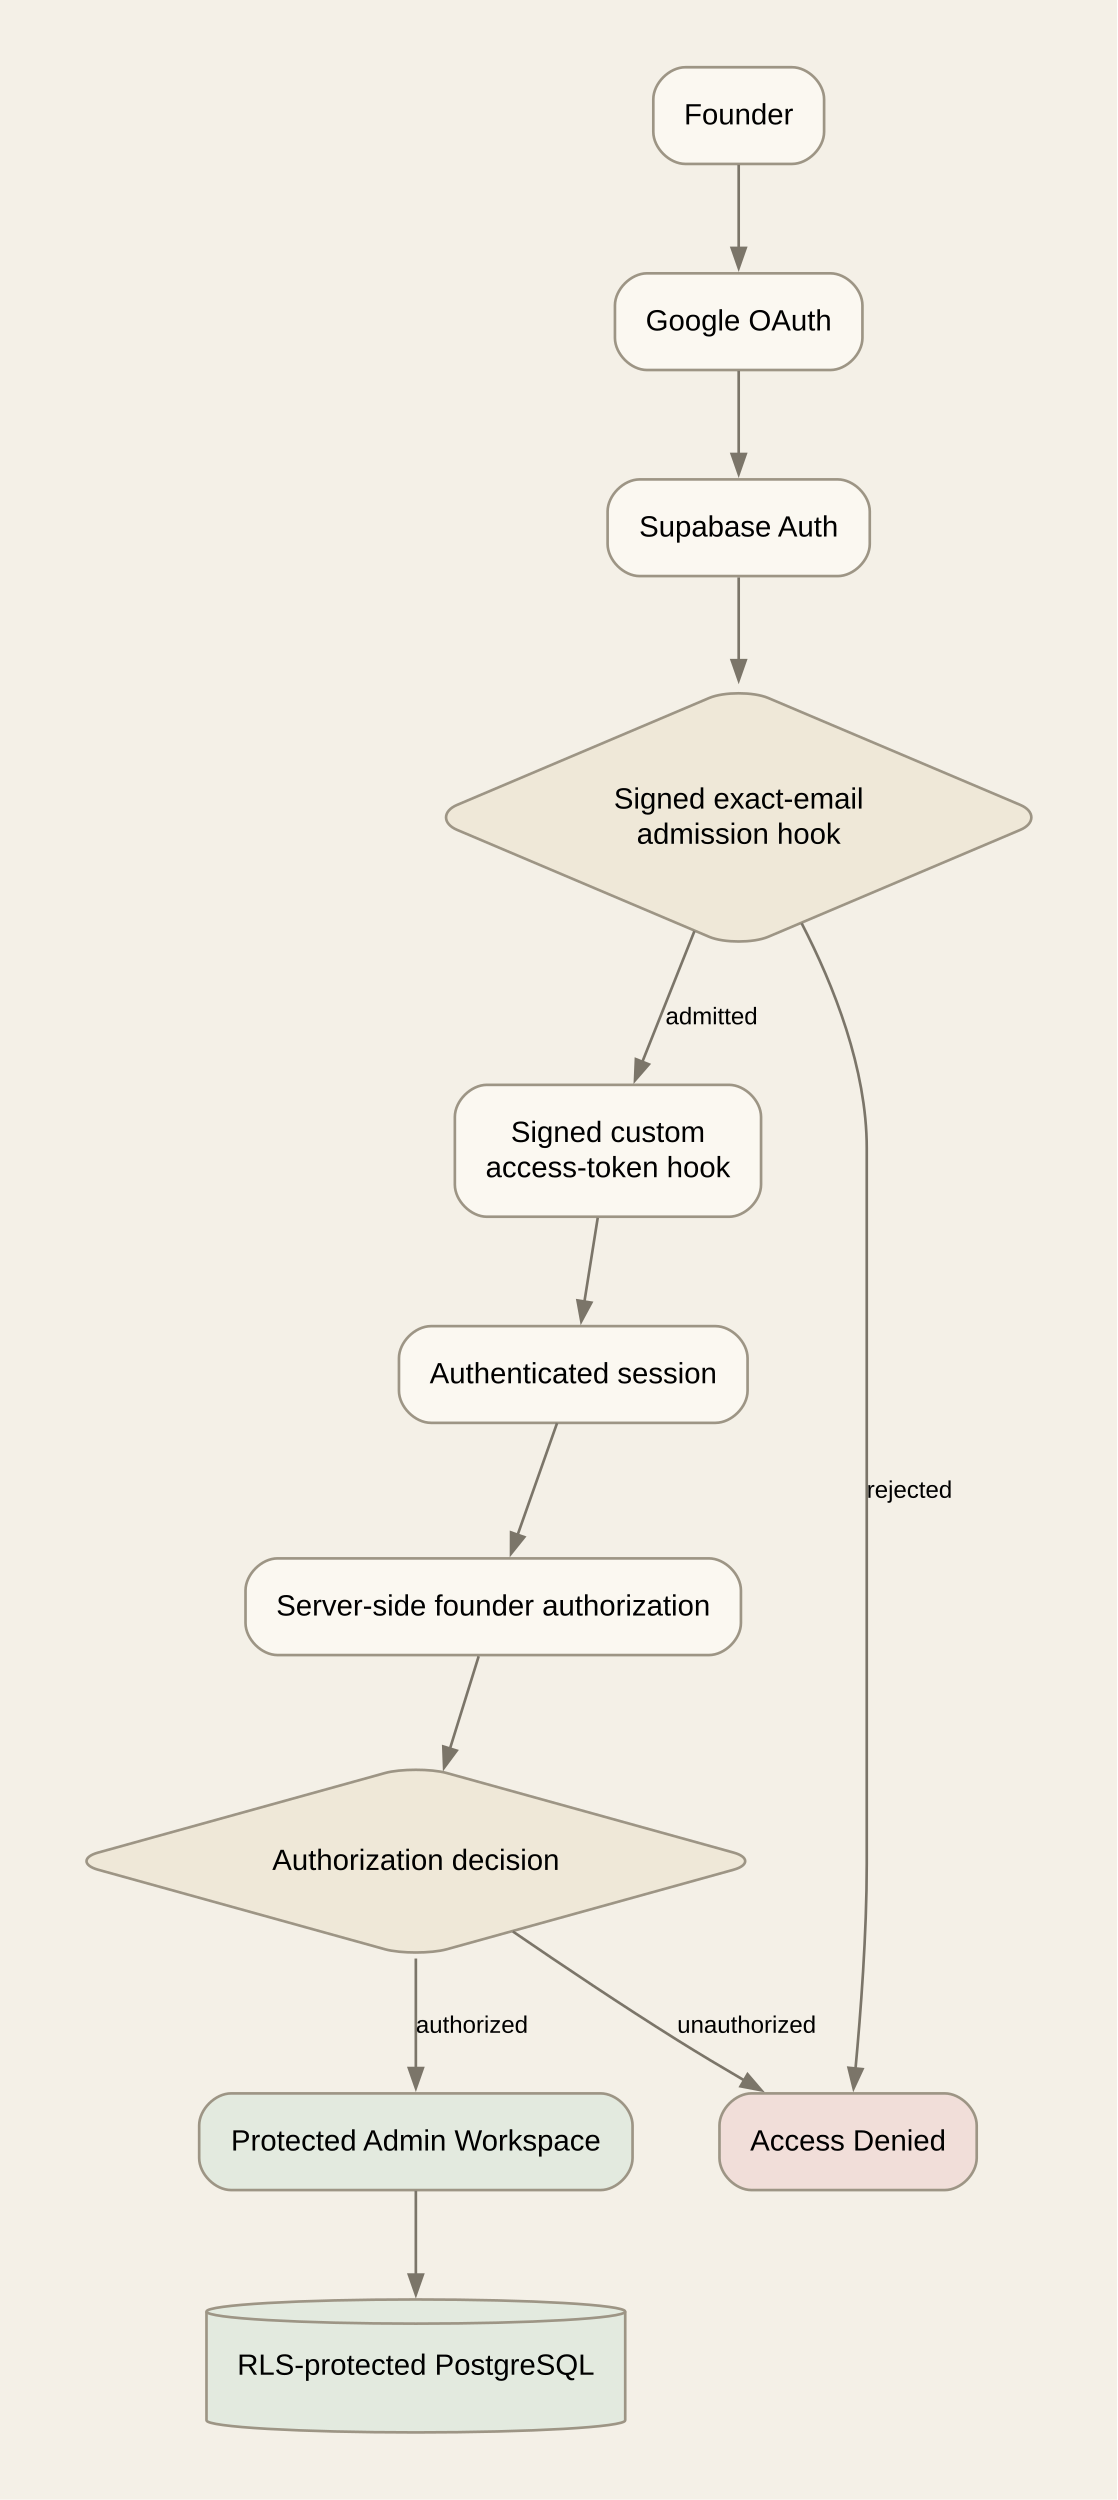
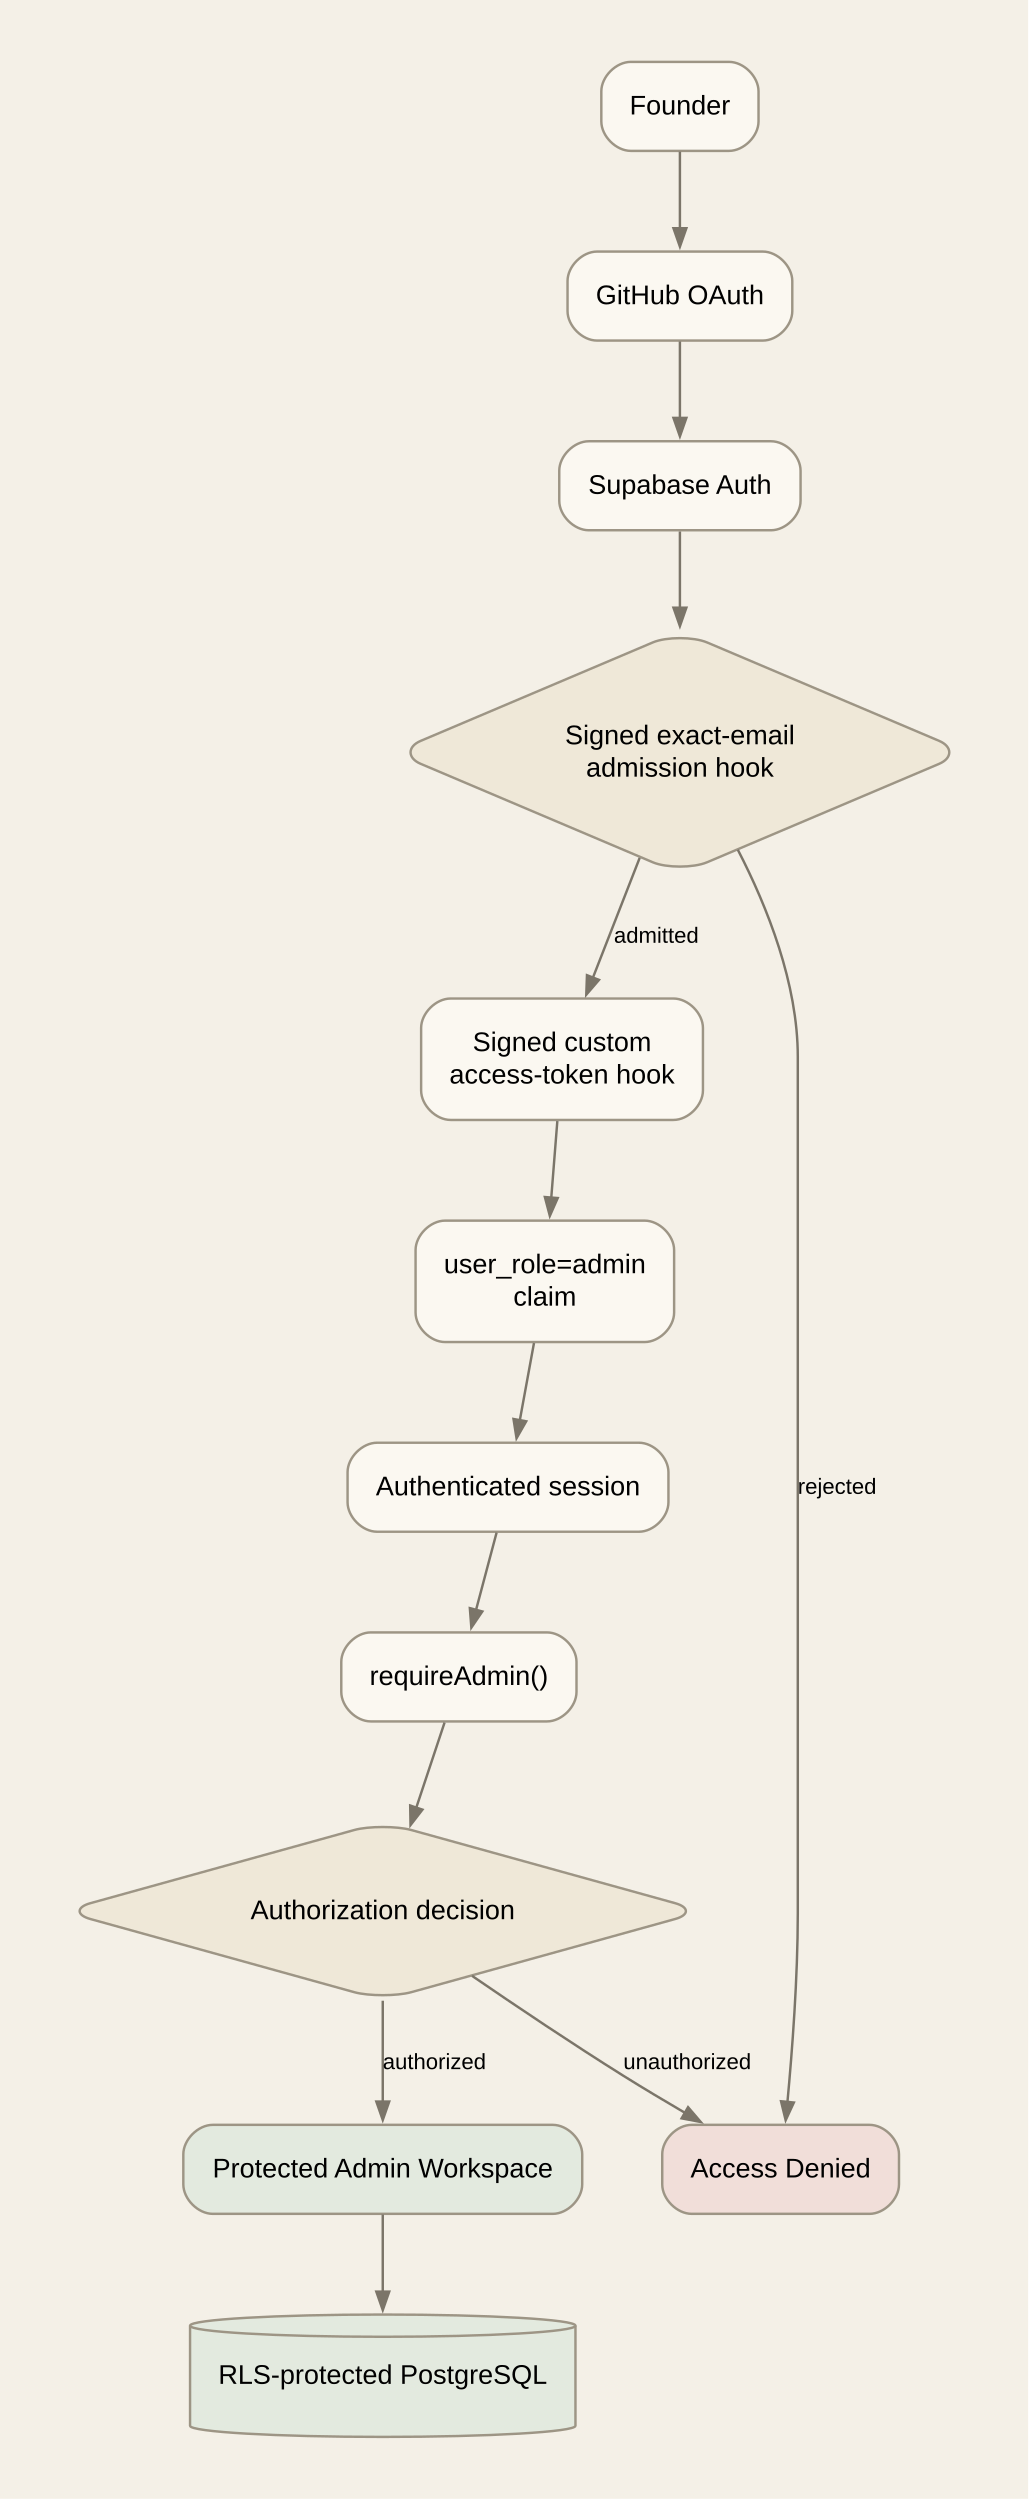
- <svg xmlns="http://www.w3.org/2000/svg" width="419pt" height="937pt" viewBox="0.00 0.00 419.00 937.00">
-   <g id="graph0" class="graph" transform="scale(1 1) rotate(0) translate(25.2 911.67)">
-     <polygon fill="#f4f0e7" stroke="none" points="-25.2,25.2 -25.2,-911.67 393.45,-911.67 393.45,25.2 -25.2,25.2" />
+ <svg xmlns="http://www.w3.org/2000/svg" width="419pt" height="1018pt" viewBox="0.00 0.00 419.00 1018.00">
+   <g id="graph0" class="graph" transform="scale(1 1) rotate(0) translate(25.2 992.31)">
+     <polygon fill="#f4f0e7" stroke="none" points="-25.2,25.2 -25.2,-992.31 393.45,-992.31 393.45,25.2 -25.2,25.2" />
    <g id="node1" class="node">
-       <path fill="#fbf8f1" stroke="#9d9585" d="M271.67,-886.47C271.67,-886.47 231.66,-886.47 231.66,-886.47 225.66,-886.47 219.66,-880.47 219.66,-874.47 219.66,-874.47 219.66,-862.23 219.66,-862.23 219.66,-856.23 225.66,-850.23 231.66,-850.23 231.66,-850.23 271.67,-850.23 271.67,-850.23 277.67,-850.23 283.67,-856.23 283.67,-862.23 283.67,-862.23 283.67,-874.47 283.67,-874.47 283.67,-880.47 277.67,-886.47 271.67,-886.47" />
-       <text xml:space="preserve" text-anchor="middle" x="251.66" y="-865.05" font-family="Arial" font-size="11.00">Founder</text>
+       <path fill="#fbf8f1" stroke="#9d9585" d="M271.67,-967.11C271.67,-967.11 231.66,-967.11 231.66,-967.11 225.66,-967.11 219.66,-961.11 219.66,-955.11 219.66,-955.11 219.66,-942.87 219.66,-942.87 219.66,-936.87 225.66,-930.87 231.66,-930.87 231.66,-930.87 271.67,-930.87 271.67,-930.87 277.67,-930.87 283.67,-936.87 283.67,-942.87 283.67,-942.87 283.67,-955.11 283.67,-955.11 283.67,-961.11 277.67,-967.11 271.67,-967.11" />
+       <text xml:space="preserve" text-anchor="middle" x="251.66" y="-945.69" font-family="Arial" font-size="11.00">Founder</text>
    </g>
    <g id="node2" class="node">
-       <path fill="#fbf8f1" stroke="#9d9585" d="M286.04,-809.23C286.04,-809.23 217.28,-809.23 217.28,-809.23 211.28,-809.23 205.28,-803.23 205.28,-797.23 205.28,-797.23 205.28,-784.99 205.28,-784.99 205.28,-778.99 211.28,-772.99 217.28,-772.99 217.28,-772.99 286.04,-772.99 286.04,-772.99 292.04,-772.99 298.04,-778.99 298.04,-784.99 298.04,-784.99 298.04,-797.23 298.04,-797.23 298.04,-803.23 292.04,-809.23 286.04,-809.23" />
-       <text xml:space="preserve" text-anchor="middle" x="251.66" y="-787.81" font-family="Arial" font-size="11.00">Google OAuth</text>
+       <path fill="#fbf8f1" stroke="#9d9585" d="M285.42,-889.87C285.42,-889.87 217.9,-889.87 217.9,-889.87 211.9,-889.87 205.9,-883.87 205.9,-877.87 205.9,-877.87 205.9,-865.63 205.9,-865.63 205.9,-859.63 211.9,-853.63 217.9,-853.63 217.9,-853.63 285.42,-853.63 285.42,-853.63 291.42,-853.63 297.42,-859.63 297.42,-865.63 297.42,-865.63 297.42,-877.87 297.42,-877.87 297.42,-883.87 291.42,-889.87 285.42,-889.87" />
+       <text xml:space="preserve" text-anchor="middle" x="251.66" y="-868.45" font-family="Arial" font-size="11.00">GitHub OAuth</text>
    </g>
    <g id="edge1" class="edge">
-       <path fill="none" stroke="#7b7569" d="M251.66,-849.9C251.66,-840.57 251.66,-828.88 251.66,-818.46" />
-       <polygon fill="#7b7569" stroke="#7b7569" points="254.29,-818.74 251.66,-811.24 249.04,-818.74 254.29,-818.74" />
+       <path fill="none" stroke="#7b7569" d="M251.66,-930.54C251.66,-921.21 251.66,-909.52 251.66,-899.1" />
+       <polygon fill="#7b7569" stroke="#7b7569" points="254.29,-899.38 251.66,-891.88 249.04,-899.38 254.29,-899.38" />
    </g>
    <g id="node3" class="node">
-       <path fill="#fbf8f1" stroke="#9d9585" d="M288.79,-731.99C288.79,-731.99 214.53,-731.99 214.53,-731.99 208.53,-731.99 202.53,-725.99 202.53,-719.99 202.53,-719.99 202.53,-707.75 202.53,-707.75 202.53,-701.75 208.53,-695.75 214.53,-695.75 214.53,-695.75 288.79,-695.75 288.79,-695.75 294.79,-695.75 300.79,-701.75 300.79,-707.75 300.79,-707.75 300.79,-719.99 300.79,-719.99 300.79,-725.99 294.79,-731.99 288.79,-731.99" />
-       <text xml:space="preserve" text-anchor="middle" x="251.66" y="-710.57" font-family="Arial" font-size="11.00">Supabase Auth</text>
+       <path fill="#fbf8f1" stroke="#9d9585" d="M288.79,-812.63C288.79,-812.63 214.53,-812.63 214.53,-812.63 208.53,-812.63 202.53,-806.63 202.53,-800.63 202.53,-800.63 202.53,-788.39 202.53,-788.39 202.53,-782.39 208.53,-776.39 214.53,-776.39 214.53,-776.39 288.79,-776.39 288.79,-776.39 294.79,-776.39 300.79,-782.39 300.79,-788.39 300.79,-788.39 300.79,-800.63 300.79,-800.63 300.79,-806.63 294.79,-812.63 288.79,-812.63" />
+       <text xml:space="preserve" text-anchor="middle" x="251.66" y="-791.21" font-family="Arial" font-size="11.00">Supabase Auth</text>
    </g>
    <g id="edge2" class="edge">
-       <path fill="none" stroke="#7b7569" d="M251.66,-772.66C251.66,-763.33 251.66,-751.64 251.66,-741.22" />
-       <polygon fill="#7b7569" stroke="#7b7569" points="254.29,-741.5 251.66,-734 249.04,-741.5 254.29,-741.5" />
+       <path fill="none" stroke="#7b7569" d="M251.66,-853.3C251.66,-843.97 251.66,-832.28 251.66,-821.86" />
+       <polygon fill="#7b7569" stroke="#7b7569" points="254.29,-822.14 251.66,-814.64 249.04,-822.14 254.29,-822.14" />
    </g>
    <g id="node4" class="node">
-       <path fill="#efe8d8" stroke="#9d9585" d="M240.61,-650.07C240.61,-650.07 146.12,-609.99 146.12,-609.99 140.6,-607.65 140.6,-602.97 146.12,-600.63 146.12,-600.63 240.61,-560.55 240.61,-560.55 246.14,-558.21 257.18,-558.21 262.71,-560.55 262.71,-560.55 357.2,-600.63 357.2,-600.63 362.73,-602.97 362.73,-607.65 357.2,-609.99 357.2,-609.99 262.71,-650.07 262.71,-650.07 257.18,-652.41 246.14,-652.41 240.61,-650.07" />
-       <text xml:space="preserve" text-anchor="middle" x="251.66" y="-608.61" font-family="Arial" font-size="11.00">Signed exact-email</text>
-       <text xml:space="preserve" text-anchor="middle" x="251.66" y="-595.41" font-family="Arial" font-size="11.00">admission hook</text>
+       <path fill="#efe8d8" stroke="#9d9585" d="M240.61,-730.71C240.61,-730.71 146.12,-690.63 146.12,-690.63 140.6,-688.29 140.6,-683.61 146.12,-681.27 146.12,-681.27 240.61,-641.19 240.61,-641.19 246.14,-638.85 257.18,-638.85 262.71,-641.19 262.71,-641.19 357.2,-681.27 357.2,-681.27 362.73,-683.61 362.73,-688.29 357.2,-690.63 357.2,-690.63 262.71,-730.71 262.71,-730.71 257.18,-733.05 246.14,-733.05 240.61,-730.71" />
+       <text xml:space="preserve" text-anchor="middle" x="251.66" y="-689.25" font-family="Arial" font-size="11.00">Signed exact-email</text>
+       <text xml:space="preserve" text-anchor="middle" x="251.66" y="-676.05" font-family="Arial" font-size="11.00">admission hook</text>
    </g>
    <g id="edge3" class="edge">
-       <path fill="none" stroke="#7b7569" d="M251.66,-695.27C251.66,-686.51 251.66,-675.37 251.66,-663.95" />
-       <polygon fill="#7b7569" stroke="#7b7569" points="254.29,-664.22 251.66,-656.72 249.04,-664.22 254.29,-664.22" />
+       <path fill="none" stroke="#7b7569" d="M251.66,-775.91C251.66,-767.15 251.66,-756.01 251.66,-744.59" />
+       <polygon fill="#7b7569" stroke="#7b7569" points="254.29,-744.86 251.66,-737.36 249.04,-744.86 254.29,-744.86" />
    </g>
    <g id="node5" class="node">
-       <path fill="#fbf8f1" stroke="#9d9585" d="M248.04,-505.07C248.04,-505.07 157.28,-505.07 157.28,-505.07 151.28,-505.07 145.28,-499.07 145.28,-493.07 145.28,-493.07 145.28,-467.63 145.28,-467.63 145.28,-461.63 151.28,-455.63 157.28,-455.63 157.28,-455.63 248.04,-455.63 248.04,-455.63 254.04,-455.63 260.04,-461.63 260.04,-467.63 260.04,-467.63 260.04,-493.07 260.04,-493.07 260.04,-499.07 254.04,-505.07 248.04,-505.07" />
-       <text xml:space="preserve" text-anchor="middle" x="202.66" y="-483.65" font-family="Arial" font-size="11.00">Signed custom</text>
-       <text xml:space="preserve" text-anchor="middle" x="202.66" y="-470.45" font-family="Arial" font-size="11.00">access-token hook</text>
+       <path fill="#fbf8f1" stroke="#9d9585" d="M249.04,-585.71C249.04,-585.71 158.28,-585.71 158.28,-585.71 152.28,-585.71 146.28,-579.71 146.28,-573.71 146.28,-573.71 146.28,-548.27 146.28,-548.27 146.28,-542.27 152.28,-536.27 158.28,-536.27 158.28,-536.27 249.04,-536.27 249.04,-536.27 255.04,-536.27 261.04,-542.27 261.04,-548.27 261.04,-548.27 261.04,-573.71 261.04,-573.71 261.04,-579.71 255.04,-585.71 249.04,-585.71" />
+       <text xml:space="preserve" text-anchor="middle" x="203.66" y="-564.29" font-family="Arial" font-size="11.00">Signed custom</text>
+       <text xml:space="preserve" text-anchor="middle" x="203.66" y="-551.09" font-family="Arial" font-size="11.00">access-token hook</text>
    </g>
    <g id="edge5" class="edge">
-       <path fill="none" stroke="#7b7569" d="M235.07,-562.68C228.65,-546.57 221.42,-528.43 215.42,-513.37" />
-       <polygon fill="#7b7569" stroke="#7b7569" points="218,-512.76 212.79,-506.76 213.13,-514.7 218,-512.76" />
-       <text xml:space="preserve" text-anchor="middle" x="241.49" y="-527.77" font-family="Arial" font-size="9.00">admitted</text>
+       <path fill="none" stroke="#7b7569" d="M235.28,-642.98C229.06,-627.04 222.07,-609.16 216.26,-594.26" />
+       <polygon fill="#7b7569" stroke="#7b7569" points="218.7,-593.3 213.53,-587.27 213.81,-595.21 218.7,-593.3" />
+       <text xml:space="preserve" text-anchor="middle" x="242.05" y="-608.41" font-family="Arial" font-size="9.00">admitted</text>
    </g>
-     <g id="node11" class="node">
+     <g id="node12" class="node">
      <path fill="#f1ded9" stroke="#9d9585" d="M328.87,-127.07C328.87,-127.07 256.46,-127.07 256.46,-127.07 250.46,-127.07 244.46,-121.07 244.46,-115.07 244.46,-115.07 244.46,-102.83 244.46,-102.83 244.46,-96.83 250.46,-90.83 256.46,-90.83 256.46,-90.83 328.87,-90.83 328.87,-90.83 334.87,-90.83 340.87,-96.83 340.87,-102.83 340.87,-102.83 340.87,-115.07 340.87,-115.07 340.87,-121.07 334.87,-127.07 328.87,-127.07" />
      <text xml:space="preserve" text-anchor="middle" x="292.66" y="-105.65" font-family="Arial" font-size="11.00">Access Denied</text>
    </g>
    <g id="edge4" class="edge">
-       <path fill="none" stroke="#7b7569" d="M275.24,-565.65C287.38,-542.14 299.66,-511.03 299.66,-481.35 299.66,-481.35 299.66,-481.35 299.66,-213.11 299.66,-186.96 297.39,-157.16 295.44,-136.34" />
+       <path fill="none" stroke="#7b7569" d="M275.24,-646.29C287.38,-622.78 299.66,-591.67 299.66,-561.99 299.66,-561.99 299.66,-561.99 299.66,-213.11 299.66,-186.96 297.39,-157.16 295.44,-136.34" />
      <polygon fill="#7b7569" stroke="#7b7569" points="298.06,-136.16 294.72,-128.95 292.84,-136.67 298.06,-136.16" />
-       <text xml:space="preserve" text-anchor="middle" x="315.67" y="-350.29" font-family="Arial" font-size="9.00">rejected</text>
+       <text xml:space="preserve" text-anchor="middle" x="315.67" y="-384.01" font-family="Arial" font-size="9.00">rejected</text>
    </g>
    <g id="node6" class="node">
-       <path fill="#fbf8f1" stroke="#9d9585" d="M242.99,-414.63C242.99,-414.63 136.33,-414.63 136.33,-414.63 130.33,-414.63 124.33,-408.63 124.33,-402.63 124.33,-402.63 124.33,-390.39 124.33,-390.39 124.33,-384.39 130.33,-378.39 136.33,-378.39 136.33,-378.39 242.99,-378.39 242.99,-378.39 248.99,-378.39 254.99,-384.39 254.99,-390.39 254.99,-390.39 254.99,-402.63 254.99,-402.63 254.99,-408.63 248.99,-414.63 242.99,-414.63" />
-       <text xml:space="preserve" text-anchor="middle" x="189.66" y="-393.21" font-family="Arial" font-size="11.00">Authenticated session</text>
+       <path fill="#fbf8f1" stroke="#9d9585" d="M237.3,-495.27C237.3,-495.27 156.02,-495.27 156.02,-495.27 150.02,-495.27 144.02,-489.27 144.02,-483.27 144.02,-483.27 144.02,-457.83 144.02,-457.83 144.02,-451.83 150.02,-445.83 156.02,-445.83 156.02,-445.83 237.3,-445.83 237.3,-445.83 243.3,-445.83 249.3,-451.83 249.3,-457.83 249.3,-457.83 249.3,-483.27 249.3,-483.27 249.3,-489.27 243.3,-495.27 237.3,-495.27" />
+       <text xml:space="preserve" text-anchor="middle" x="196.66" y="-473.85" font-family="Arial" font-size="11.00">user_role=admin</text>
+       <text xml:space="preserve" text-anchor="middle" x="196.66" y="-460.65" font-family="Arial" font-size="11.00">claim</text>
    </g>
    <g id="edge6" class="edge">
-       <path fill="none" stroke="#7b7569" d="M198.83,-455.24C197.26,-445.35 195.44,-433.87 193.83,-423.77" />
-       <polygon fill="#7b7569" stroke="#7b7569" points="196.44,-423.45 192.67,-416.45 191.25,-424.27 196.44,-423.45" />
+       <path fill="none" stroke="#7b7569" d="M201.75,-535.82C200.98,-526.17 200.09,-514.9 199.27,-504.52" />
+       <polygon fill="#7b7569" stroke="#7b7569" points="201.9,-504.47 198.69,-497.2 196.67,-504.88 201.9,-504.47" />
    </g>
    <g id="node7" class="node">
-       <path fill="#fbf8f1" stroke="#9d9585" d="M240.5,-327.59C240.5,-327.59 78.82,-327.59 78.82,-327.59 72.82,-327.59 66.82,-321.59 66.82,-315.59 66.82,-315.59 66.82,-303.35 66.82,-303.35 66.82,-297.35 72.82,-291.35 78.82,-291.35 78.82,-291.35 240.5,-291.35 240.5,-291.35 246.5,-291.35 252.5,-297.35 252.5,-303.35 252.5,-303.35 252.5,-315.59 252.5,-315.59 252.5,-321.59 246.5,-327.59 240.5,-327.59" />
-       <text xml:space="preserve" text-anchor="middle" x="159.66" y="-306.17" font-family="Arial" font-size="11.00">Server-side founder authorization</text>
+       <path fill="#fbf8f1" stroke="#9d9585" d="M234.99,-404.83C234.99,-404.83 128.33,-404.83 128.33,-404.83 122.33,-404.83 116.33,-398.83 116.33,-392.83 116.33,-392.83 116.33,-380.59 116.33,-380.59 116.33,-374.59 122.33,-368.59 128.33,-368.59 128.33,-368.59 234.99,-368.59 234.99,-368.59 240.99,-368.59 246.99,-374.59 246.99,-380.59 246.99,-380.59 246.99,-392.83 246.99,-392.83 246.99,-398.83 240.99,-404.83 234.99,-404.83" />
+       <text xml:space="preserve" text-anchor="middle" x="181.66" y="-383.41" font-family="Arial" font-size="11.00">Authenticated session</text>
    </g>
    <g id="edge7" class="edge">
-       <path fill="none" stroke="#7b7569" d="M183.59,-378.3C179.35,-366.28 173.61,-350.01 168.81,-336.42" />
-       <polygon fill="#7b7569" stroke="#7b7569" points="171.3,-335.57 166.33,-329.37 166.35,-337.32 171.3,-335.57" />
+       <path fill="none" stroke="#7b7569" d="M192.24,-445.44C190.43,-435.55 188.32,-424.07 186.47,-413.97" />
+       <polygon fill="#7b7569" stroke="#7b7569" points="189.07,-413.55 185.13,-406.65 183.9,-414.5 189.07,-413.55" />
    </g>
    <g id="node8" class="node">
+       <path fill="#fbf8f1" stroke="#9d9585" d="M197.55,-327.59C197.55,-327.59 125.77,-327.59 125.77,-327.59 119.77,-327.59 113.77,-321.59 113.77,-315.59 113.77,-315.59 113.77,-303.35 113.77,-303.35 113.77,-297.35 119.77,-291.35 125.77,-291.35 125.77,-291.35 197.55,-291.35 197.55,-291.35 203.55,-291.35 209.55,-297.35 209.55,-303.35 209.55,-303.35 209.55,-315.59 209.55,-315.59 209.55,-321.59 203.55,-327.59 197.55,-327.59" />
+       <text xml:space="preserve" text-anchor="middle" x="161.66" y="-306.17" font-family="Arial" font-size="11.00">requireAdmin()</text>
+     </g>
+     <g id="edge8" class="edge">
+       <path fill="none" stroke="#7b7569" d="M177.02,-368.26C174.52,-358.83 171.37,-347 168.58,-336.51" />
+       <polygon fill="#7b7569" stroke="#7b7569" points="171.2,-336.12 166.73,-329.55 166.12,-337.47 171.2,-336.12" />
+     </g>
+     <g id="node9" class="node">
      <path fill="#efe8d8" stroke="#9d9585" d="M119.1,-247.14C119.1,-247.14 11.56,-217.32 11.56,-217.32 5.78,-215.71 5.78,-212.51 11.56,-210.9 11.56,-210.9 119.1,-181.08 119.1,-181.08 124.88,-179.47 136.44,-179.47 142.22,-181.08 142.22,-181.08 249.76,-210.9 249.76,-210.9 255.54,-212.51 255.54,-215.71 249.76,-217.32 249.76,-217.32 142.22,-247.14 142.22,-247.14 136.44,-248.75 124.88,-248.75 119.1,-247.14" />
      <text xml:space="preserve" text-anchor="middle" x="130.66" y="-210.81" font-family="Arial" font-size="11.00">Authorization decision</text>
    </g>
-     <g id="edge8" class="edge">
-       <path fill="none" stroke="#7b7569" d="M154.21,-290.91C151.14,-281.04 147.18,-268.28 143.38,-256.05" />
-       <polygon fill="#7b7569" stroke="#7b7569" points="145.97,-255.54 141.24,-249.15 140.95,-257.09 145.97,-255.54" />
+     <g id="edge9" class="edge">
+       <path fill="none" stroke="#7b7569" d="M155.83,-290.91C152.55,-281.04 148.31,-268.28 144.25,-256.05" />
+       <polygon fill="#7b7569" stroke="#7b7569" points="146.82,-255.43 141.96,-249.14 141.83,-257.09 146.82,-255.43" />
    </g>
-     <g id="node9" class="node">
+     <g id="node10" class="node">
      <path fill="#e3eadf" stroke="#9d9585" d="M199.88,-127.07C199.88,-127.07 61.45,-127.07 61.45,-127.07 55.45,-127.07 49.45,-121.07 49.45,-115.07 49.45,-115.07 49.45,-102.83 49.45,-102.83 49.45,-96.83 55.45,-90.83 61.45,-90.83 61.45,-90.83 199.88,-90.83 199.88,-90.83 205.88,-90.83 211.88,-96.83 211.88,-102.83 211.88,-102.83 211.88,-115.07 211.88,-115.07 211.88,-121.07 205.88,-127.07 199.88,-127.07" />
      <text xml:space="preserve" text-anchor="middle" x="130.66" y="-105.65" font-family="Arial" font-size="11.00">Protected Admin Workspace</text>
    </g>
-     <g id="edge10" class="edge">
+     <g id="edge11" class="edge">
      <path fill="none" stroke="#7b7569" d="M130.66,-177.61C130.66,-164.14 130.66,-149.05 130.66,-136.54" />
      <polygon fill="#7b7569" stroke="#7b7569" points="133.29,-136.56 130.66,-129.06 128.04,-136.56 133.29,-136.56" />
      <text xml:space="preserve" text-anchor="middle" x="151.68" y="-149.77" font-family="Arial" font-size="9.00">authorized</text>
    </g>
-     <g id="edge9" class="edge">
+     <g id="edge10" class="edge">
      <path fill="none" stroke="#7b7569" d="M167.02,-187.74C185.31,-175.2 207.93,-160.02 228.62,-147.07 236.71,-142.01 245.5,-136.76 253.89,-131.86" />
      <polygon fill="#7b7569" stroke="#7b7569" points="254.98,-134.26 260.15,-128.23 252.35,-129.72 254.98,-134.26" />
      <text xml:space="preserve" text-anchor="middle" x="254.64" y="-149.77" font-family="Arial" font-size="9.00">unauthorized</text>
    </g>
-     <g id="node10" class="node">
+     <g id="node11" class="node">
      <path fill="#e3eadf" stroke="#9d9585" d="M209.13,-45.3C209.13,-47.8 173.96,-49.83 130.66,-49.83 87.36,-49.83 52.19,-47.8 52.19,-45.3 52.19,-45.3 52.19,-4.53 52.19,-4.53 52.19,-2.03 87.36,0 130.66,0 173.96,0 209.13,-2.03 209.13,-4.53 209.13,-4.53 209.13,-45.3 209.13,-45.3" />
      <path fill="none" stroke="#9d9585" d="M209.13,-45.3C209.13,-42.8 173.96,-40.77 130.66,-40.77 87.36,-40.77 52.19,-42.8 52.19,-45.3" />
      <text xml:space="preserve" text-anchor="middle" x="130.66" y="-21.61" font-family="Arial" font-size="11.00">RLS-protected PostgreSQL</text>
    </g>
-     <g id="edge11" class="edge">
+     <g id="edge12" class="edge">
      <path fill="none" stroke="#7b7569" d="M130.66,-90.55C130.66,-81.37 130.66,-69.78 130.66,-58.97" />
      <polygon fill="#7b7569" stroke="#7b7569" points="133.29,-59.15 130.66,-51.65 128.04,-59.15 133.29,-59.15" />
    </g>
  </g>
</svg>
